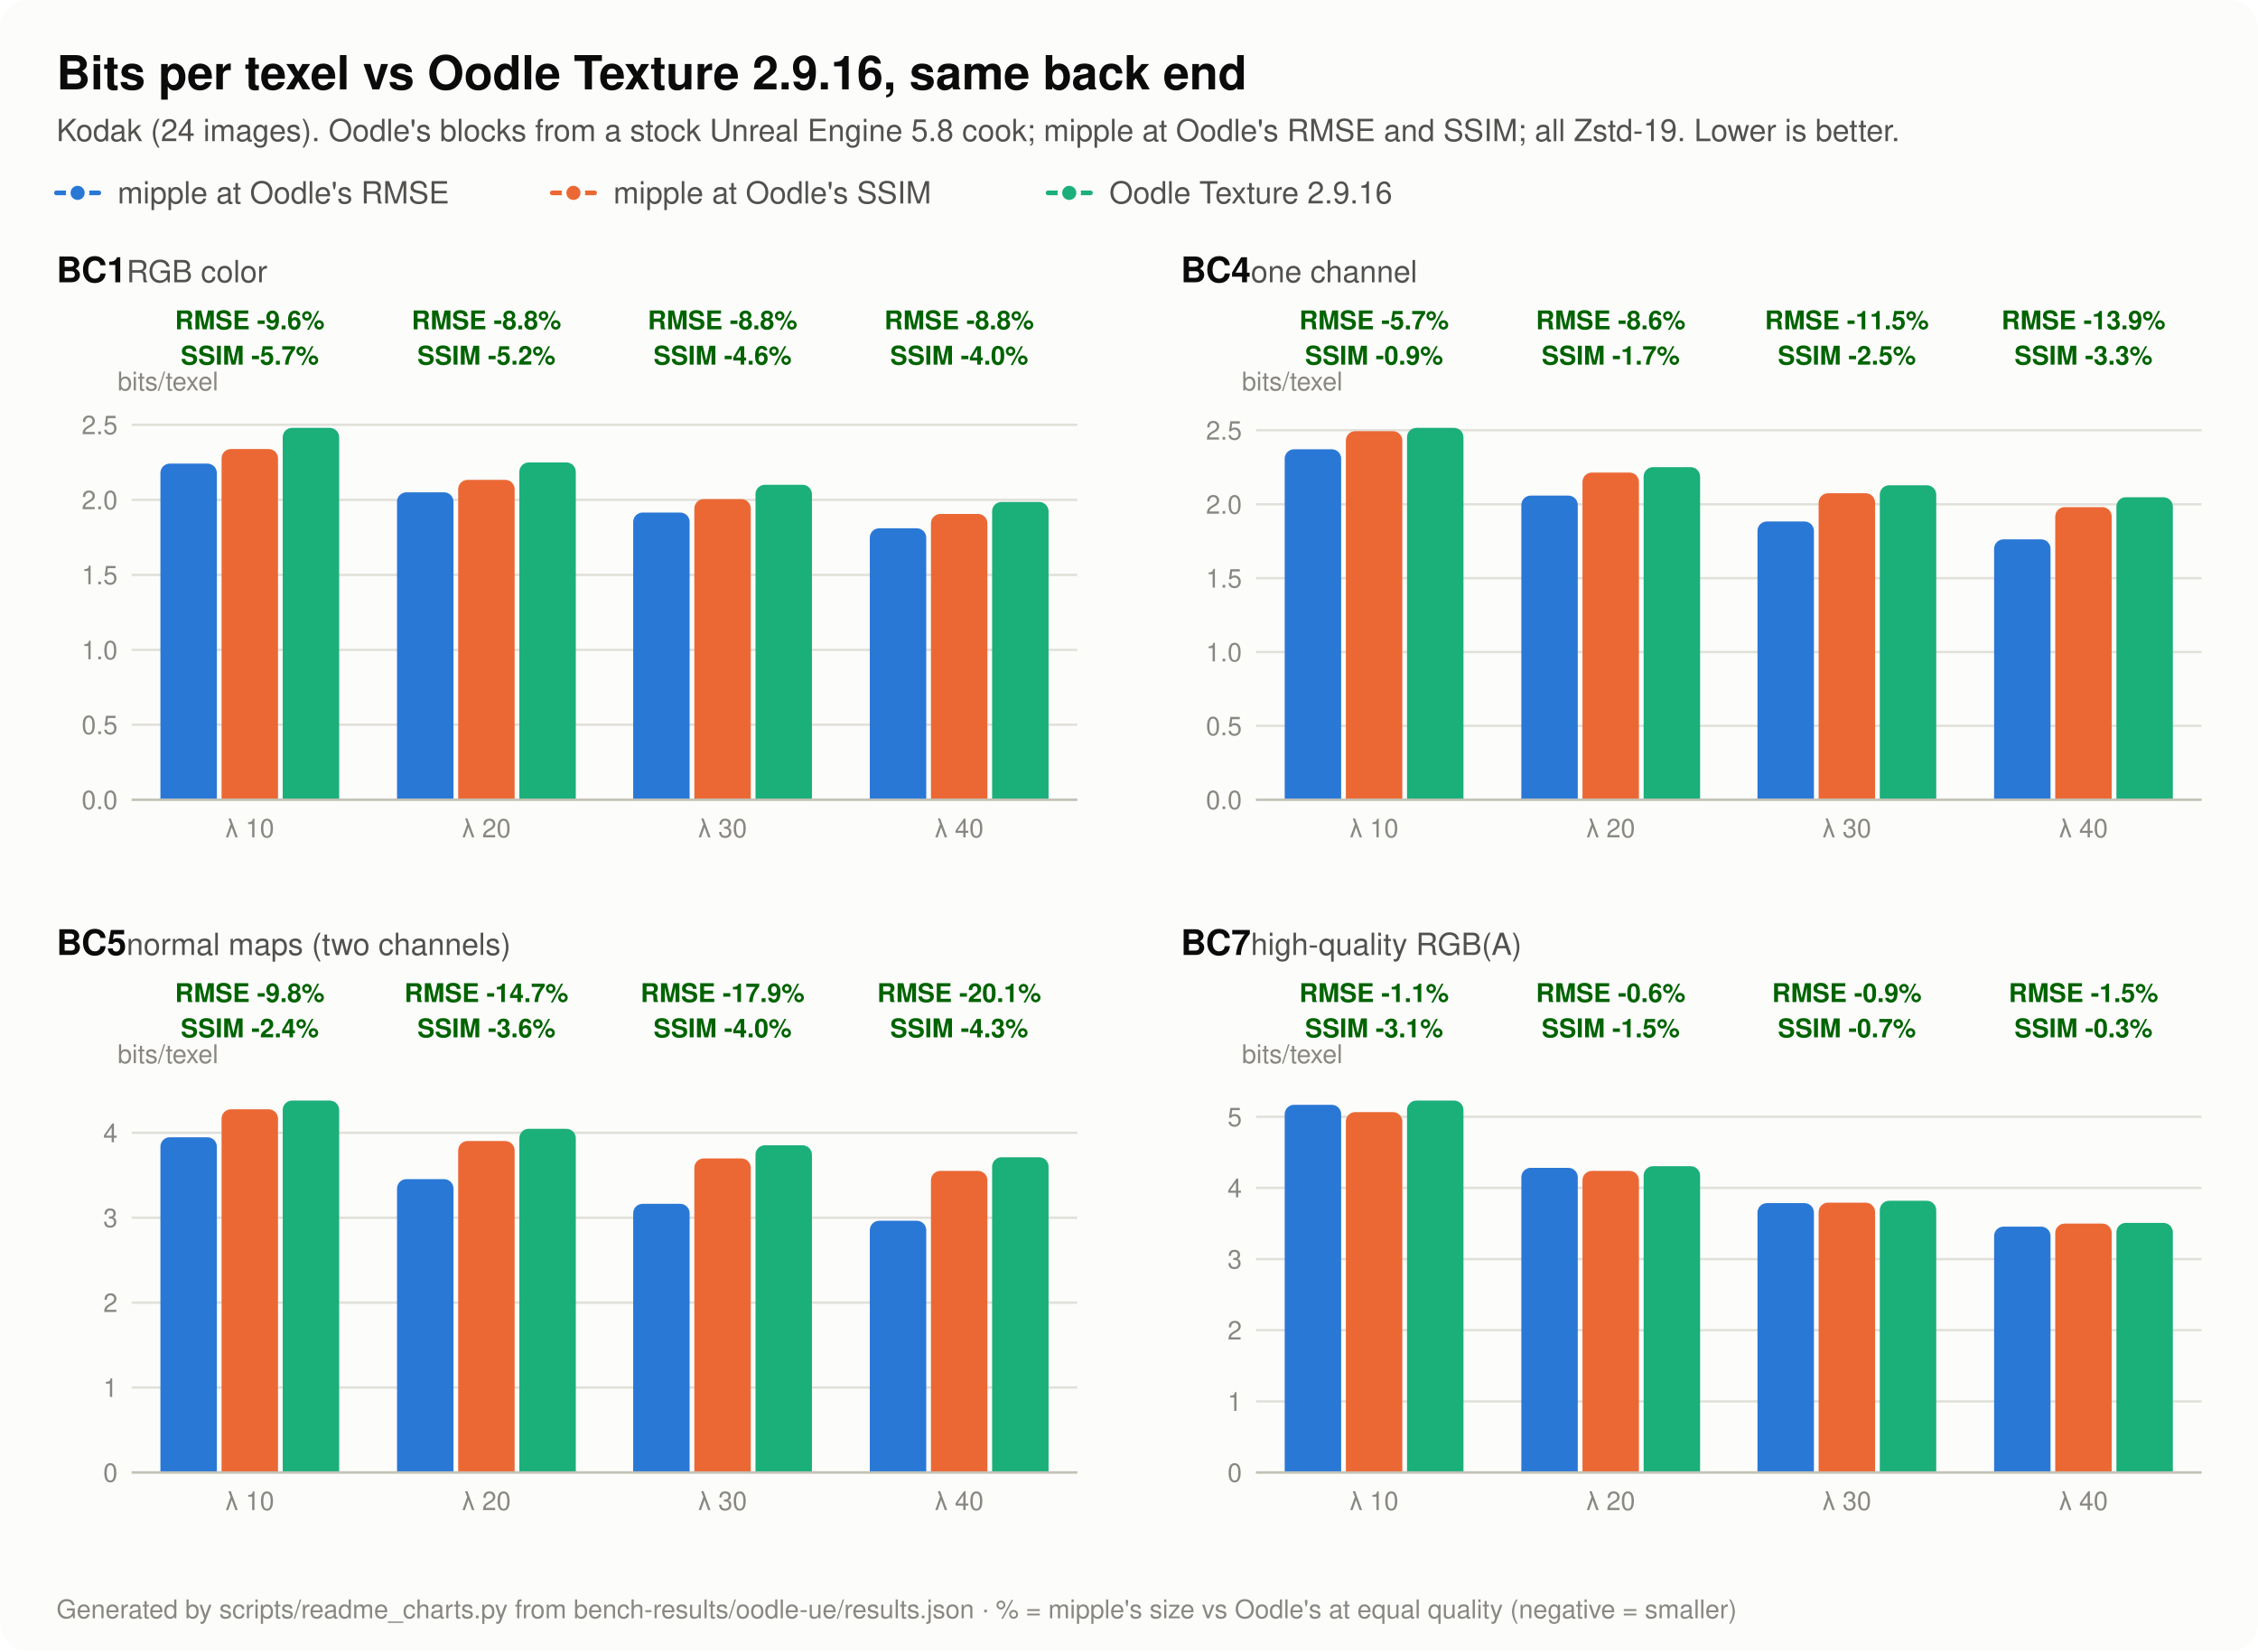
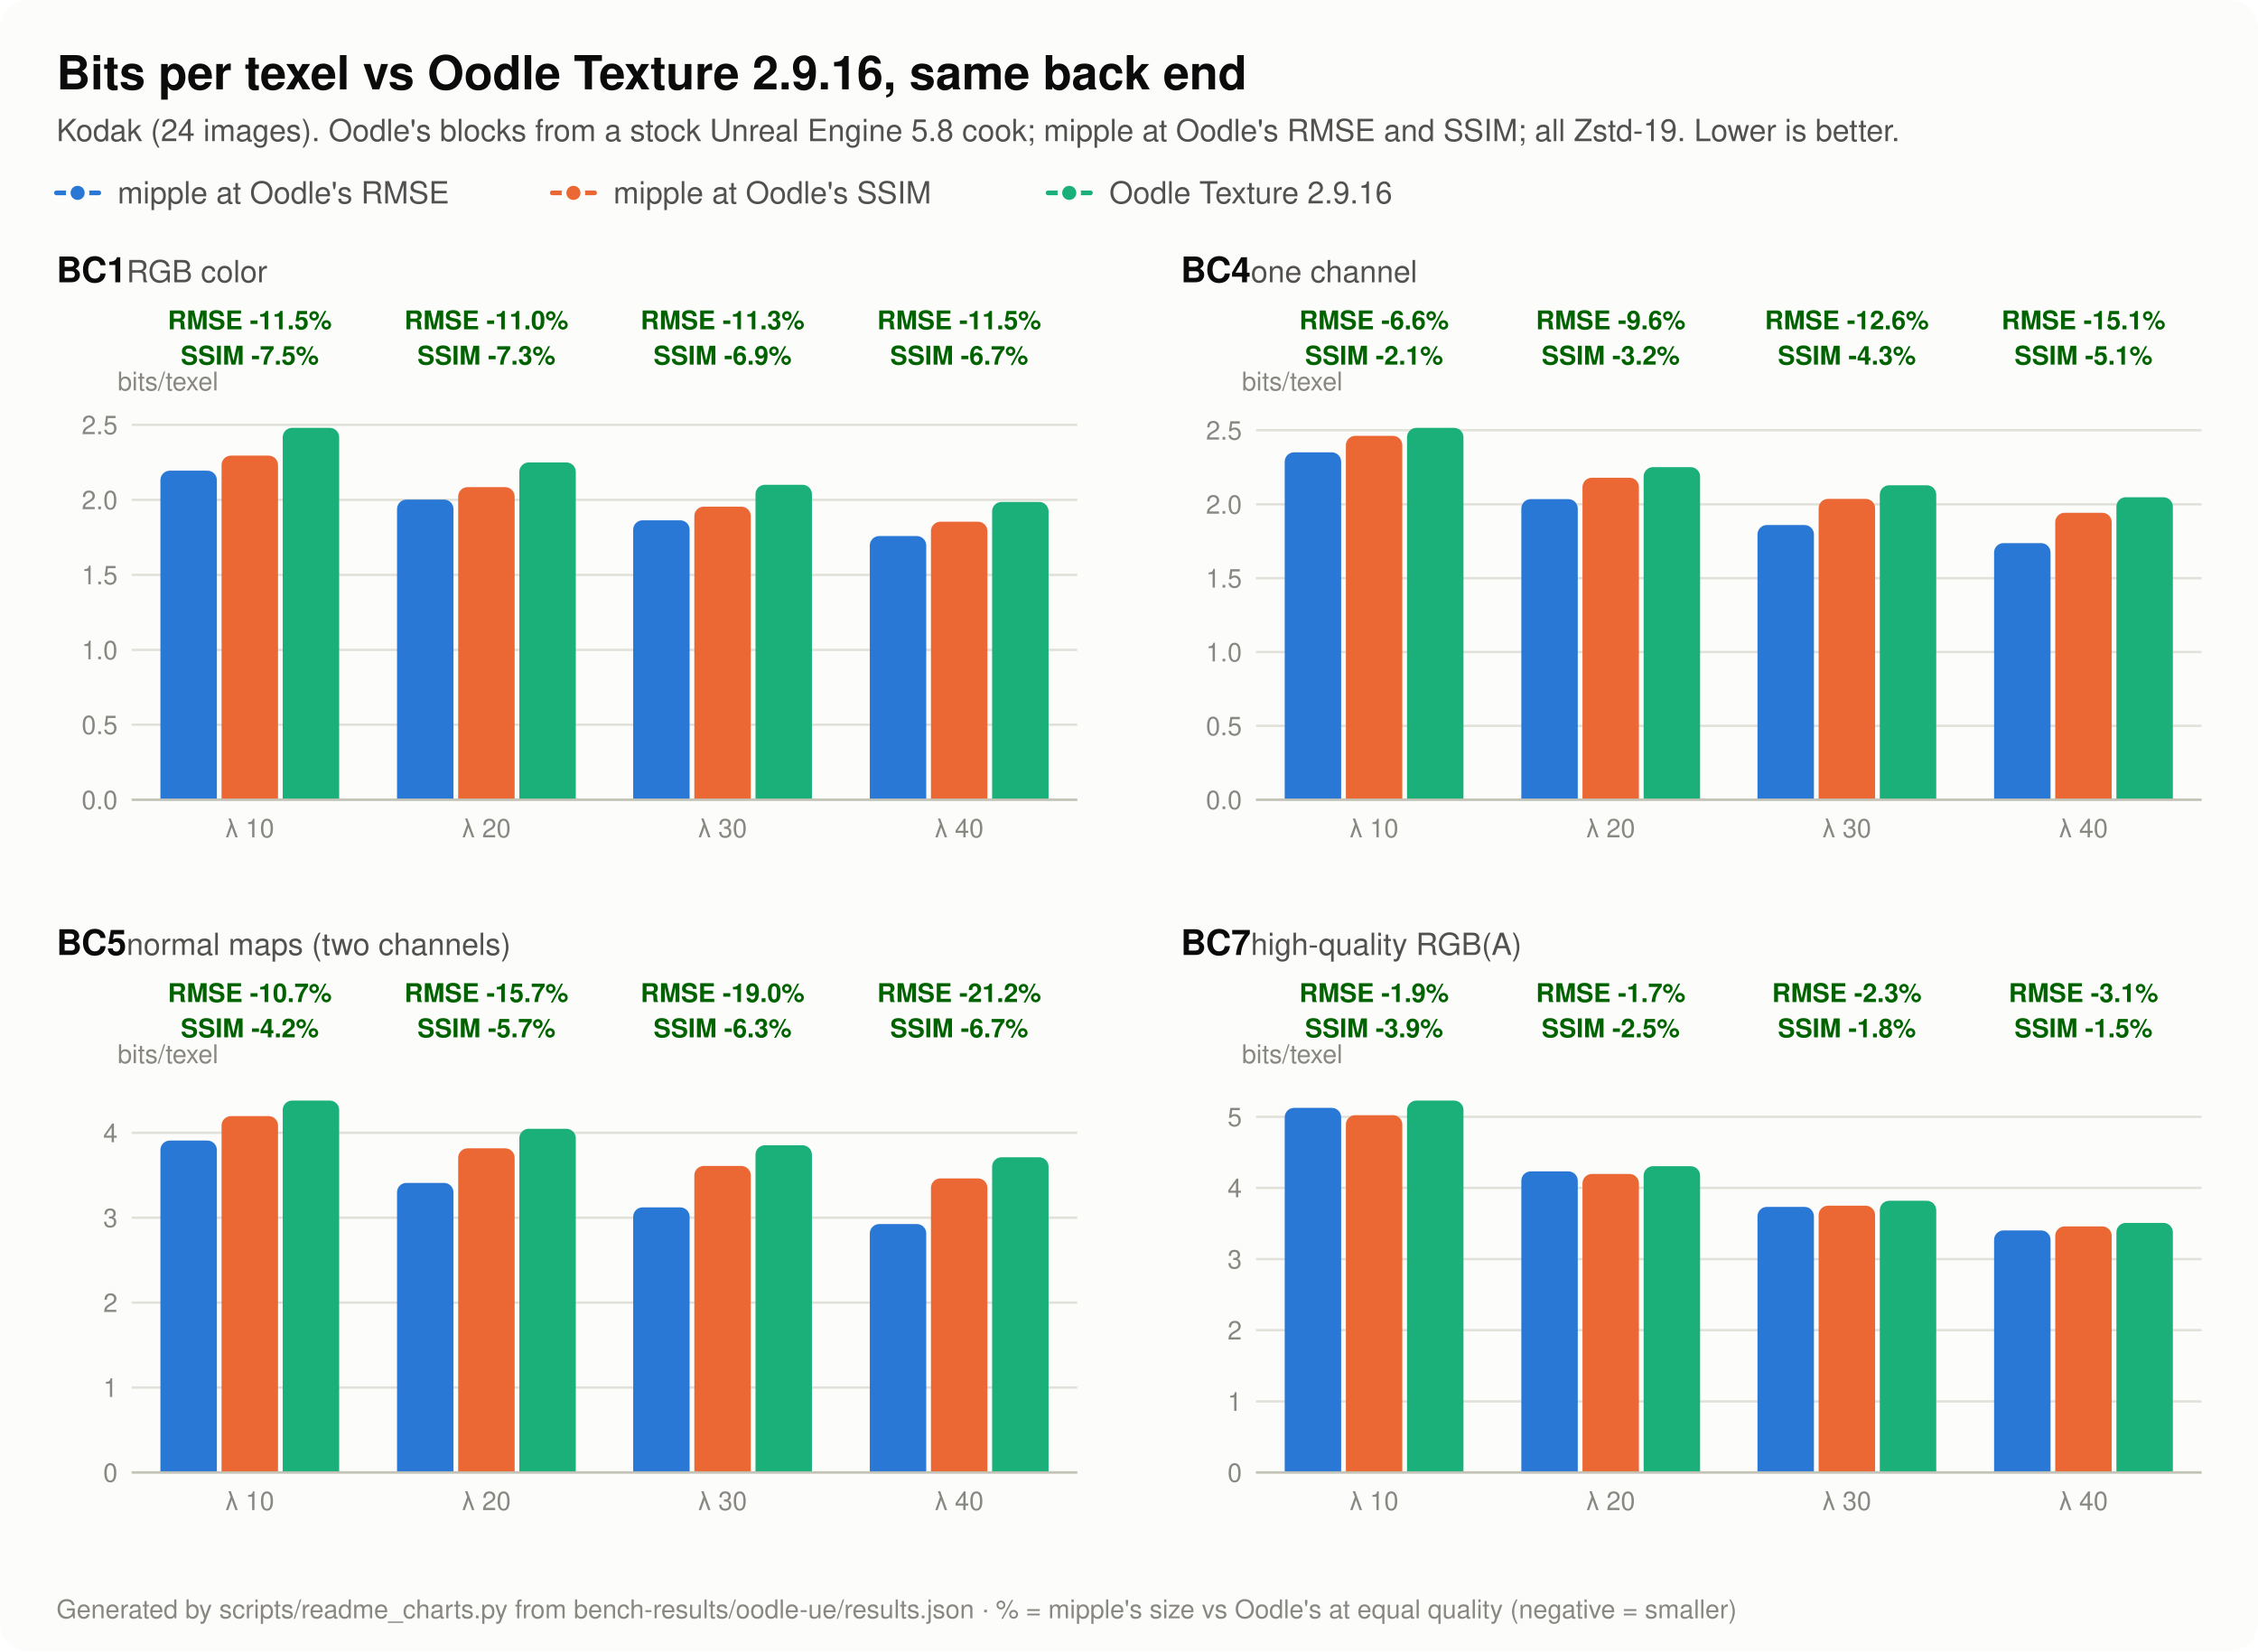
<svg xmlns="http://www.w3.org/2000/svg" width="960" height="702" viewBox="0 0 960 702" role="img" aria-labelledby="t d">
  <style>
  .bg { fill: #fcfcfb; } .ink { fill: #0b0b0b; } .ink2 { fill: #52514e; } .mute { fill: #898781; }
  .grid { stroke: #e1e0d9; } .axis { stroke: #c3c2b7; } .ring { stroke: #fcfcfb; }
  .s0 { stroke: #2a78d6; } .f0 { fill: #2a78d6; }
  .s1 { stroke: #eb6834; } .f1 { fill: #eb6834; }
  .s2 { stroke: #1baf7a; } .f2 { fill: #1baf7a; }
  .s3 { stroke: #8a5cd6; } .f3 { fill: #8a5cd6; }
  .good { fill: #006300; } .wh { stroke: #52514e; }
  @media (prefers-color-scheme: dark) {
    .bg { fill: #1a1a19; } .ink { fill: #f0efec; } .ink2 { fill: #c3c2b7; }
    .grid { stroke: #2c2c2a; } .axis { stroke: #383835; } .ring { stroke: #1a1a19; }
    .s0 { stroke: #3987e5; } .f0 { fill: #3987e5; }
    .s1 { stroke: #d95926; } .f1 { fill: #d95926; }
    .s2 { stroke: #199e70; } .f2 { fill: #199e70; }
    .s3 { stroke: #9d78ea; } .f3 { fill: #9d78ea; }
    .good { fill: #0ca30c; } .wh { stroke: #c3c2b7; }
  }
  text { font-family: system-ui, -apple-system, "Segoe UI", Helvetica, Arial, sans-serif; }
  .num { font-variant-numeric: tabular-nums; }
</style>
  <rect class="bg" width="960" height="702" rx="12" />
  <text class="ink" x="24" y="38" font-size="20" font-weight="600">Bits per texel vs Oodle Texture 2.9.16, same back end</text>
  <text class="ink2" x="24" y="60" font-size="13">Kodak (24 images). Oodle's blocks from a stock Unreal Engine 5.8 cook; mipple at Oodle's RMSE and SSIM; all Zstd-19. Lower is better.</text>
  <line class="s0" x1="24" y1="82" x2="42" y2="82" stroke-width="2" stroke-linecap="round" />
  <circle class="f0 ring" cx="33" cy="82" r="4" stroke-width="2" />
  <text class="ink2" x="50" y="86.5" font-size="13">mipple at Oodle's RMSE</text>
  <line class="s1" x1="234.8" y1="82" x2="252.8" y2="82" stroke-width="2" stroke-linecap="round" />
  <circle class="f1 ring" cx="243.8" cy="82" r="4" stroke-width="2" />
  <text class="ink2" x="260.8" y="86.5" font-size="13">mipple at Oodle's SSIM</text>
  <line class="s2" x1="445.6" y1="82" x2="463.6" y2="82" stroke-width="2" stroke-linecap="round" />
  <circle class="f2 ring" cx="454.6" cy="82" r="4" stroke-width="2" />
  <text class="ink2" x="471.6" y="86.5" font-size="13">Oodle Texture 2.9.16</text>
  <text class="ink" x="24" y="120" font-size="15" font-weight="600">BC1<tspan class="ink2" font-weight="400" font-size="13">  RGB color</tspan>
  </text>
  <line class="grid" x1="56" x2="458" y1="340.0" y2="340.0" stroke-width="1" />
  <text class="mute num" x="50" y="344.0" font-size="11" text-anchor="end">0.0</text>
  <line class="grid" x1="56" x2="458" y1="308.1" y2="308.1" stroke-width="1" />
  <text class="mute num" x="50" y="312.1" font-size="11" text-anchor="end">0.5</text>
  <line class="grid" x1="56" x2="458" y1="276.3" y2="276.3" stroke-width="1" />
  <text class="mute num" x="50" y="280.3" font-size="11" text-anchor="end">1.0</text>
  <line class="grid" x1="56" x2="458" y1="244.4" y2="244.4" stroke-width="1" />
  <text class="mute num" x="50" y="248.4" font-size="11" text-anchor="end">1.5</text>
  <line class="grid" x1="56" x2="458" y1="212.5" y2="212.5" stroke-width="1" />
  <text class="mute num" x="50" y="216.5" font-size="11" text-anchor="end">2.0</text>
  <line class="grid" x1="56" x2="458" y1="180.6" y2="180.6" stroke-width="1" />
  <text class="mute num" x="50" y="184.6" font-size="11" text-anchor="end">2.5</text>
  <text class="mute" x="50" y="166" font-size="11" text-anchor="start">bits/texel</text>
-   <path class="f0" d="M68.2,340 V201.1 a4,4 0 0 1 4,-4 h16.0 a4,4 0 0 1 4,4 V340 z" />
-   <path class="f1" d="M94.2,340 V194.9 a4,4 0 0 1 4,-4 h16.0 a4,4 0 0 1 4,4 V340 z" />
+   <path class="f0" d="M68.2,340 V204.1 a4,4 0 0 1 4,-4 h16.0 a4,4 0 0 1 4,4 V340 z" />
+   <path class="f1" d="M94.2,340 V197.7 a4,4 0 0 1 4,-4 h16.0 a4,4 0 0 1 4,4 V340 z" />
  <path class="f2" d="M120.2,340 V185.9 a4,4 0 0 1 4,-4 h16.0 a4,4 0 0 1 4,4 V340 z" />
-   <text class="good num" x="106.2" y="140" font-size="11" font-weight="600" text-anchor="middle">RMSE -9.6%</text>
-   <text class="good num" x="106.2" y="155" font-size="11" font-weight="600" text-anchor="middle">SSIM -5.7%</text>
+   <text class="good num" x="106.2" y="140" font-size="11" font-weight="600" text-anchor="middle">RMSE -11.5%</text>
+   <text class="good num" x="106.2" y="155" font-size="11" font-weight="600" text-anchor="middle">SSIM -7.5%</text>
  <text class="mute num" x="106.2" y="356" font-size="11" text-anchor="middle">λ 10</text>
-   <path class="f0" d="M168.8,340 V213.3 a4,4 0 0 1 4,-4 h16.0 a4,4 0 0 1 4,4 V340 z" />
-   <path class="f1" d="M194.8,340 V208.0 a4,4 0 0 1 4,-4 h16.0 a4,4 0 0 1 4,4 V340 z" />
+   <path class="f0" d="M168.8,340 V216.4 a4,4 0 0 1 4,-4 h16.0 a4,4 0 0 1 4,4 V340 z" />
+   <path class="f1" d="M194.8,340 V211.1 a4,4 0 0 1 4,-4 h16.0 a4,4 0 0 1 4,4 V340 z" />
  <path class="f2" d="M220.8,340 V200.6 a4,4 0 0 1 4,-4 h16.0 a4,4 0 0 1 4,4 V340 z" />
-   <text class="good num" x="206.8" y="140" font-size="11" font-weight="600" text-anchor="middle">RMSE -8.8%</text>
-   <text class="good num" x="206.8" y="155" font-size="11" font-weight="600" text-anchor="middle">SSIM -5.2%</text>
+   <text class="good num" x="206.8" y="140" font-size="11" font-weight="600" text-anchor="middle">RMSE -11.0%</text>
+   <text class="good num" x="206.8" y="155" font-size="11" font-weight="600" text-anchor="middle">SSIM -7.3%</text>
  <text class="mute num" x="206.8" y="356" font-size="11" text-anchor="middle">λ 20</text>
-   <path class="f0" d="M269.2,340 V221.9 a4,4 0 0 1 4,-4 h16.0 a4,4 0 0 1 4,4 V340 z" />
-   <path class="f1" d="M295.2,340 V216.2 a4,4 0 0 1 4,-4 h16.0 a4,4 0 0 1 4,4 V340 z" />
+   <path class="f0" d="M269.2,340 V225.2 a4,4 0 0 1 4,-4 h16.0 a4,4 0 0 1 4,4 V340 z" />
+   <path class="f1" d="M295.2,340 V219.4 a4,4 0 0 1 4,-4 h16.0 a4,4 0 0 1 4,4 V340 z" />
  <path class="f2" d="M321.2,340 V210.1 a4,4 0 0 1 4,-4 h16.0 a4,4 0 0 1 4,4 V340 z" />
-   <text class="good num" x="307.2" y="140" font-size="11" font-weight="600" text-anchor="middle">RMSE -8.8%</text>
-   <text class="good num" x="307.2" y="155" font-size="11" font-weight="600" text-anchor="middle">SSIM -4.6%</text>
+   <text class="good num" x="307.2" y="140" font-size="11" font-weight="600" text-anchor="middle">RMSE -11.3%</text>
+   <text class="good num" x="307.2" y="155" font-size="11" font-weight="600" text-anchor="middle">SSIM -6.9%</text>
  <text class="mute num" x="307.2" y="356" font-size="11" text-anchor="middle">λ 30</text>
-   <path class="f0" d="M369.8,340 V228.6 a4,4 0 0 1 4,-4 h16.0 a4,4 0 0 1 4,4 V340 z" />
-   <path class="f1" d="M395.8,340 V222.5 a4,4 0 0 1 4,-4 h16.0 a4,4 0 0 1 4,4 V340 z" />
+   <path class="f0" d="M369.8,340 V231.9 a4,4 0 0 1 4,-4 h16.0 a4,4 0 0 1 4,4 V340 z" />
+   <path class="f1" d="M395.8,340 V225.8 a4,4 0 0 1 4,-4 h16.0 a4,4 0 0 1 4,4 V340 z" />
  <path class="f2" d="M421.8,340 V217.4 a4,4 0 0 1 4,-4 h16.0 a4,4 0 0 1 4,4 V340 z" />
-   <text class="good num" x="407.8" y="140" font-size="11" font-weight="600" text-anchor="middle">RMSE -8.8%</text>
-   <text class="good num" x="407.8" y="155" font-size="11" font-weight="600" text-anchor="middle">SSIM -4.0%</text>
+   <text class="good num" x="407.8" y="140" font-size="11" font-weight="600" text-anchor="middle">RMSE -11.5%</text>
+   <text class="good num" x="407.8" y="155" font-size="11" font-weight="600" text-anchor="middle">SSIM -6.7%</text>
  <text class="mute num" x="407.8" y="356" font-size="11" text-anchor="middle">λ 40</text>
  <line class="axis" x1="56" x2="458" y1="340" y2="340" stroke-width="1" />
  <text class="ink" x="502" y="120" font-size="15" font-weight="600">BC4<tspan class="ink2" font-weight="400" font-size="13">  one channel</tspan>
  </text>
  <line class="grid" x1="534" x2="936" y1="340.0" y2="340.0" stroke-width="1" />
  <text class="mute num" x="528" y="344.0" font-size="11" text-anchor="end">0.0</text>
  <line class="grid" x1="534" x2="936" y1="308.6" y2="308.6" stroke-width="1" />
  <text class="mute num" x="528" y="312.6" font-size="11" text-anchor="end">0.5</text>
  <line class="grid" x1="534" x2="936" y1="277.2" y2="277.2" stroke-width="1" />
  <text class="mute num" x="528" y="281.2" font-size="11" text-anchor="end">1.0</text>
  <line class="grid" x1="534" x2="936" y1="245.8" y2="245.8" stroke-width="1" />
  <text class="mute num" x="528" y="249.8" font-size="11" text-anchor="end">1.5</text>
  <line class="grid" x1="534" x2="936" y1="214.4" y2="214.4" stroke-width="1" />
  <text class="mute num" x="528" y="218.4" font-size="11" text-anchor="end">2.0</text>
  <line class="grid" x1="534" x2="936" y1="182.9" y2="182.9" stroke-width="1" />
  <text class="mute num" x="528" y="186.9" font-size="11" text-anchor="end">2.5</text>
  <text class="mute" x="528" y="166" font-size="11" text-anchor="start">bits/texel</text>
-   <path class="f0" d="M546.2,340 V195.0 a4,4 0 0 1 4,-4 h16.0 a4,4 0 0 1 4,4 V340 z" />
-   <path class="f1" d="M572.2,340 V187.3 a4,4 0 0 1 4,-4 h16.0 a4,4 0 0 1 4,4 V340 z" />
+   <path class="f0" d="M546.2,340 V196.3 a4,4 0 0 1 4,-4 h16.0 a4,4 0 0 1 4,4 V340 z" />
+   <path class="f1" d="M572.2,340 V189.3 a4,4 0 0 1 4,-4 h16.0 a4,4 0 0 1 4,4 V340 z" />
  <path class="f2" d="M598.2,340 V185.9 a4,4 0 0 1 4,-4 h16.0 a4,4 0 0 1 4,4 V340 z" />
-   <text class="good num" x="584.2" y="140" font-size="11" font-weight="600" text-anchor="middle">RMSE -5.7%</text>
-   <text class="good num" x="584.2" y="155" font-size="11" font-weight="600" text-anchor="middle">SSIM -0.9%</text>
+   <text class="good num" x="584.2" y="140" font-size="11" font-weight="600" text-anchor="middle">RMSE -6.6%</text>
+   <text class="good num" x="584.2" y="155" font-size="11" font-weight="600" text-anchor="middle">SSIM -2.1%</text>
  <text class="mute num" x="584.2" y="356" font-size="11" text-anchor="middle">λ 10</text>
-   <path class="f0" d="M646.8,340 V214.7 a4,4 0 0 1 4,-4 h16.0 a4,4 0 0 1 4,4 V340 z" />
-   <path class="f1" d="M672.8,340 V204.9 a4,4 0 0 1 4,-4 h16.0 a4,4 0 0 1 4,4 V340 z" />
+   <path class="f0" d="M646.8,340 V216.2 a4,4 0 0 1 4,-4 h16.0 a4,4 0 0 1 4,4 V340 z" />
+   <path class="f1" d="M672.8,340 V207.1 a4,4 0 0 1 4,-4 h16.0 a4,4 0 0 1 4,4 V340 z" />
  <path class="f2" d="M698.8,340 V202.6 a4,4 0 0 1 4,-4 h16.0 a4,4 0 0 1 4,4 V340 z" />
-   <text class="good num" x="684.8" y="140" font-size="11" font-weight="600" text-anchor="middle">RMSE -8.6%</text>
-   <text class="good num" x="684.8" y="155" font-size="11" font-weight="600" text-anchor="middle">SSIM -1.7%</text>
+   <text class="good num" x="684.8" y="140" font-size="11" font-weight="600" text-anchor="middle">RMSE -9.6%</text>
+   <text class="good num" x="684.8" y="155" font-size="11" font-weight="600" text-anchor="middle">SSIM -3.2%</text>
  <text class="mute num" x="684.8" y="356" font-size="11" text-anchor="middle">λ 20</text>
-   <path class="f0" d="M747.2,340 V225.7 a4,4 0 0 1 4,-4 h16.0 a4,4 0 0 1 4,4 V340 z" />
-   <path class="f1" d="M773.2,340 V213.7 a4,4 0 0 1 4,-4 h16.0 a4,4 0 0 1 4,4 V340 z" />
+   <path class="f0" d="M747.2,340 V227.2 a4,4 0 0 1 4,-4 h16.0 a4,4 0 0 1 4,4 V340 z" />
+   <path class="f1" d="M773.2,340 V216.1 a4,4 0 0 1 4,-4 h16.0 a4,4 0 0 1 4,4 V340 z" />
  <path class="f2" d="M799.2,340 V210.3 a4,4 0 0 1 4,-4 h16.0 a4,4 0 0 1 4,4 V340 z" />
-   <text class="good num" x="785.2" y="140" font-size="11" font-weight="600" text-anchor="middle">RMSE -11.5%</text>
-   <text class="good num" x="785.2" y="155" font-size="11" font-weight="600" text-anchor="middle">SSIM -2.5%</text>
+   <text class="good num" x="785.2" y="140" font-size="11" font-weight="600" text-anchor="middle">RMSE -12.6%</text>
+   <text class="good num" x="785.2" y="155" font-size="11" font-weight="600" text-anchor="middle">SSIM -4.3%</text>
  <text class="mute num" x="785.2" y="356" font-size="11" text-anchor="middle">λ 30</text>
-   <path class="f0" d="M847.8,340 V233.3 a4,4 0 0 1 4,-4 h16.0 a4,4 0 0 1 4,4 V340 z" />
-   <path class="f1" d="M873.8,340 V219.6 a4,4 0 0 1 4,-4 h16.0 a4,4 0 0 1 4,4 V340 z" />
+   <path class="f0" d="M847.8,340 V234.9 a4,4 0 0 1 4,-4 h16.0 a4,4 0 0 1 4,4 V340 z" />
+   <path class="f1" d="M873.8,340 V222.0 a4,4 0 0 1 4,-4 h16.0 a4,4 0 0 1 4,4 V340 z" />
  <path class="f2" d="M899.8,340 V215.4 a4,4 0 0 1 4,-4 h16.0 a4,4 0 0 1 4,4 V340 z" />
-   <text class="good num" x="885.8" y="140" font-size="11" font-weight="600" text-anchor="middle">RMSE -13.9%</text>
-   <text class="good num" x="885.8" y="155" font-size="11" font-weight="600" text-anchor="middle">SSIM -3.3%</text>
+   <text class="good num" x="885.8" y="140" font-size="11" font-weight="600" text-anchor="middle">RMSE -15.1%</text>
+   <text class="good num" x="885.8" y="155" font-size="11" font-weight="600" text-anchor="middle">SSIM -5.1%</text>
  <text class="mute num" x="885.8" y="356" font-size="11" text-anchor="middle">λ 40</text>
  <line class="axis" x1="534" x2="936" y1="340" y2="340" stroke-width="1" />
  <text class="ink" x="24" y="406" font-size="15" font-weight="600">BC5<tspan class="ink2" font-weight="400" font-size="13">  normal maps (two channels)</tspan>
  </text>
  <line class="grid" x1="56" x2="458" y1="626.0" y2="626.0" stroke-width="1" />
  <text class="mute num" x="50" y="630.0" font-size="11" text-anchor="end">0</text>
  <line class="grid" x1="56" x2="458" y1="589.9" y2="589.9" stroke-width="1" />
  <text class="mute num" x="50" y="593.9" font-size="11" text-anchor="end">1</text>
  <line class="grid" x1="56" x2="458" y1="553.8" y2="553.8" stroke-width="1" />
  <text class="mute num" x="50" y="557.8" font-size="11" text-anchor="end">2</text>
  <line class="grid" x1="56" x2="458" y1="517.7" y2="517.7" stroke-width="1" />
  <text class="mute num" x="50" y="521.7" font-size="11" text-anchor="end">3</text>
  <line class="grid" x1="56" x2="458" y1="481.6" y2="481.6" stroke-width="1" />
  <text class="mute num" x="50" y="485.6" font-size="11" text-anchor="end">4</text>
  <text class="mute" x="50" y="452" font-size="11" text-anchor="start">bits/texel</text>
-   <path class="f0" d="M68.2,626 V487.5 a4,4 0 0 1 4,-4 h16.0 a4,4 0 0 1 4,4 V626 z" />
-   <path class="f1" d="M94.2,626 V475.6 a4,4 0 0 1 4,-4 h16.0 a4,4 0 0 1 4,4 V626 z" />
+   <path class="f0" d="M68.2,626 V488.9 a4,4 0 0 1 4,-4 h16.0 a4,4 0 0 1 4,4 V626 z" />
+   <path class="f1" d="M94.2,626 V478.5 a4,4 0 0 1 4,-4 h16.0 a4,4 0 0 1 4,4 V626 z" />
  <path class="f2" d="M120.2,626 V471.9 a4,4 0 0 1 4,-4 h16.0 a4,4 0 0 1 4,4 V626 z" />
-   <text class="good num" x="106.2" y="426" font-size="11" font-weight="600" text-anchor="middle">RMSE -9.8%</text>
-   <text class="good num" x="106.2" y="441" font-size="11" font-weight="600" text-anchor="middle">SSIM -2.4%</text>
+   <text class="good num" x="106.2" y="426" font-size="11" font-weight="600" text-anchor="middle">RMSE -10.7%</text>
+   <text class="good num" x="106.2" y="441" font-size="11" font-weight="600" text-anchor="middle">SSIM -4.2%</text>
  <text class="mute num" x="106.2" y="642" font-size="11" text-anchor="middle">λ 10</text>
-   <path class="f0" d="M168.8,626 V505.3 a4,4 0 0 1 4,-4 h16.0 a4,4 0 0 1 4,4 V626 z" />
-   <path class="f1" d="M194.8,626 V489.1 a4,4 0 0 1 4,-4 h16.0 a4,4 0 0 1 4,4 V626 z" />
+   <path class="f0" d="M168.8,626 V506.9 a4,4 0 0 1 4,-4 h16.0 a4,4 0 0 1 4,4 V626 z" />
+   <path class="f1" d="M194.8,626 V492.2 a4,4 0 0 1 4,-4 h16.0 a4,4 0 0 1 4,4 V626 z" />
  <path class="f2" d="M220.8,626 V483.9 a4,4 0 0 1 4,-4 h16.0 a4,4 0 0 1 4,4 V626 z" />
-   <text class="good num" x="206.8" y="426" font-size="11" font-weight="600" text-anchor="middle">RMSE -14.7%</text>
-   <text class="good num" x="206.8" y="441" font-size="11" font-weight="600" text-anchor="middle">SSIM -3.6%</text>
+   <text class="good num" x="206.8" y="426" font-size="11" font-weight="600" text-anchor="middle">RMSE -15.7%</text>
+   <text class="good num" x="206.8" y="441" font-size="11" font-weight="600" text-anchor="middle">SSIM -5.7%</text>
  <text class="mute num" x="206.8" y="642" font-size="11" text-anchor="middle">λ 20</text>
-   <path class="f0" d="M269.2,626 V515.8 a4,4 0 0 1 4,-4 h16.0 a4,4 0 0 1 4,4 V626 z" />
-   <path class="f1" d="M295.2,626 V496.5 a4,4 0 0 1 4,-4 h16.0 a4,4 0 0 1 4,4 V626 z" />
+   <path class="f0" d="M269.2,626 V517.3 a4,4 0 0 1 4,-4 h16.0 a4,4 0 0 1 4,4 V626 z" />
+   <path class="f1" d="M295.2,626 V499.7 a4,4 0 0 1 4,-4 h16.0 a4,4 0 0 1 4,4 V626 z" />
  <path class="f2" d="M321.2,626 V490.9 a4,4 0 0 1 4,-4 h16.0 a4,4 0 0 1 4,4 V626 z" />
-   <text class="good num" x="307.2" y="426" font-size="11" font-weight="600" text-anchor="middle">RMSE -17.9%</text>
-   <text class="good num" x="307.2" y="441" font-size="11" font-weight="600" text-anchor="middle">SSIM -4.0%</text>
+   <text class="good num" x="307.2" y="426" font-size="11" font-weight="600" text-anchor="middle">RMSE -19.0%</text>
+   <text class="good num" x="307.2" y="441" font-size="11" font-weight="600" text-anchor="middle">SSIM -6.3%</text>
  <text class="mute num" x="307.2" y="642" font-size="11" text-anchor="middle">λ 30</text>
-   <path class="f0" d="M369.8,626 V523.0 a4,4 0 0 1 4,-4 h16.0 a4,4 0 0 1 4,4 V626 z" />
-   <path class="f1" d="M395.8,626 V501.8 a4,4 0 0 1 4,-4 h16.0 a4,4 0 0 1 4,4 V626 z" />
+   <path class="f0" d="M369.8,626 V524.4 a4,4 0 0 1 4,-4 h16.0 a4,4 0 0 1 4,4 V626 z" />
+   <path class="f1" d="M395.8,626 V505.0 a4,4 0 0 1 4,-4 h16.0 a4,4 0 0 1 4,4 V626 z" />
  <path class="f2" d="M421.8,626 V496.0 a4,4 0 0 1 4,-4 h16.0 a4,4 0 0 1 4,4 V626 z" />
-   <text class="good num" x="407.8" y="426" font-size="11" font-weight="600" text-anchor="middle">RMSE -20.1%</text>
-   <text class="good num" x="407.8" y="441" font-size="11" font-weight="600" text-anchor="middle">SSIM -4.3%</text>
+   <text class="good num" x="407.8" y="426" font-size="11" font-weight="600" text-anchor="middle">RMSE -21.2%</text>
+   <text class="good num" x="407.8" y="441" font-size="11" font-weight="600" text-anchor="middle">SSIM -6.7%</text>
  <text class="mute num" x="407.8" y="642" font-size="11" text-anchor="middle">λ 40</text>
  <line class="axis" x1="56" x2="458" y1="626" y2="626" stroke-width="1" />
  <text class="ink" x="502" y="406" font-size="15" font-weight="600">BC7<tspan class="ink2" font-weight="400" font-size="13">  high-quality RGB(A)</tspan>
  </text>
  <line class="grid" x1="534" x2="936" y1="626.0" y2="626.0" stroke-width="1" />
  <text class="mute num" x="528" y="630.0" font-size="11" text-anchor="end">0</text>
  <line class="grid" x1="534" x2="936" y1="595.8" y2="595.8" stroke-width="1" />
  <text class="mute num" x="528" y="599.8" font-size="11" text-anchor="end">1</text>
  <line class="grid" x1="534" x2="936" y1="565.5" y2="565.5" stroke-width="1" />
  <text class="mute num" x="528" y="569.5" font-size="11" text-anchor="end">2</text>
  <line class="grid" x1="534" x2="936" y1="535.3" y2="535.3" stroke-width="1" />
  <text class="mute num" x="528" y="539.3" font-size="11" text-anchor="end">3</text>
  <line class="grid" x1="534" x2="936" y1="505.0" y2="505.0" stroke-width="1" />
  <text class="mute num" x="528" y="509.0" font-size="11" text-anchor="end">4</text>
  <line class="grid" x1="534" x2="936" y1="474.8" y2="474.8" stroke-width="1" />
  <text class="mute num" x="528" y="478.8" font-size="11" text-anchor="end">5</text>
  <text class="mute" x="528" y="452" font-size="11" text-anchor="start">bits/texel</text>
-   <path class="f0" d="M546.2,626 V473.7 a4,4 0 0 1 4,-4 h16.0 a4,4 0 0 1 4,4 V626 z" />
-   <path class="f1" d="M572.2,626 V476.8 a4,4 0 0 1 4,-4 h16.0 a4,4 0 0 1 4,4 V626 z" />
+   <path class="f0" d="M546.2,626 V475.0 a4,4 0 0 1 4,-4 h16.0 a4,4 0 0 1 4,4 V626 z" />
+   <path class="f1" d="M572.2,626 V478.1 a4,4 0 0 1 4,-4 h16.0 a4,4 0 0 1 4,4 V626 z" />
  <path class="f2" d="M598.2,626 V471.9 a4,4 0 0 1 4,-4 h16.0 a4,4 0 0 1 4,4 V626 z" />
-   <text class="good num" x="584.2" y="426" font-size="11" font-weight="600" text-anchor="middle">RMSE -1.1%</text>
-   <text class="good num" x="584.2" y="441" font-size="11" font-weight="600" text-anchor="middle">SSIM -3.1%</text>
+   <text class="good num" x="584.2" y="426" font-size="11" font-weight="600" text-anchor="middle">RMSE -1.9%</text>
+   <text class="good num" x="584.2" y="441" font-size="11" font-weight="600" text-anchor="middle">SSIM -3.9%</text>
  <text class="mute num" x="584.2" y="642" font-size="11" text-anchor="middle">λ 10</text>
-   <path class="f0" d="M646.8,626 V500.5 a4,4 0 0 1 4,-4 h16.0 a4,4 0 0 1 4,4 V626 z" />
-   <path class="f1" d="M672.8,626 V501.8 a4,4 0 0 1 4,-4 h16.0 a4,4 0 0 1 4,4 V626 z" />
+   <path class="f0" d="M646.8,626 V502.0 a4,4 0 0 1 4,-4 h16.0 a4,4 0 0 1 4,4 V626 z" />
+   <path class="f1" d="M672.8,626 V503.1 a4,4 0 0 1 4,-4 h16.0 a4,4 0 0 1 4,4 V626 z" />
  <path class="f2" d="M698.8,626 V499.8 a4,4 0 0 1 4,-4 h16.0 a4,4 0 0 1 4,4 V626 z" />
-   <text class="good num" x="684.8" y="426" font-size="11" font-weight="600" text-anchor="middle">RMSE -0.6%</text>
-   <text class="good num" x="684.8" y="441" font-size="11" font-weight="600" text-anchor="middle">SSIM -1.5%</text>
+   <text class="good num" x="684.8" y="426" font-size="11" font-weight="600" text-anchor="middle">RMSE -1.7%</text>
+   <text class="good num" x="684.8" y="441" font-size="11" font-weight="600" text-anchor="middle">SSIM -2.5%</text>
  <text class="mute num" x="684.8" y="642" font-size="11" text-anchor="middle">λ 20</text>
-   <path class="f0" d="M747.2,626 V515.5 a4,4 0 0 1 4,-4 h16.0 a4,4 0 0 1 4,4 V626 z" />
-   <path class="f1" d="M773.2,626 V515.3 a4,4 0 0 1 4,-4 h16.0 a4,4 0 0 1 4,4 V626 z" />
+   <path class="f0" d="M747.2,626 V517.1 a4,4 0 0 1 4,-4 h16.0 a4,4 0 0 1 4,4 V626 z" />
+   <path class="f1" d="M773.2,626 V516.6 a4,4 0 0 1 4,-4 h16.0 a4,4 0 0 1 4,4 V626 z" />
  <path class="f2" d="M799.2,626 V514.5 a4,4 0 0 1 4,-4 h16.0 a4,4 0 0 1 4,4 V626 z" />
-   <text class="good num" x="785.2" y="426" font-size="11" font-weight="600" text-anchor="middle">RMSE -0.9%</text>
-   <text class="good num" x="785.2" y="441" font-size="11" font-weight="600" text-anchor="middle">SSIM -0.7%</text>
+   <text class="good num" x="785.2" y="426" font-size="11" font-weight="600" text-anchor="middle">RMSE -2.3%</text>
+   <text class="good num" x="785.2" y="441" font-size="11" font-weight="600" text-anchor="middle">SSIM -1.8%</text>
  <text class="mute num" x="785.2" y="642" font-size="11" text-anchor="middle">λ 30</text>
-   <path class="f0" d="M847.8,626 V525.5 a4,4 0 0 1 4,-4 h16.0 a4,4 0 0 1 4,4 V626 z" />
-   <path class="f1" d="M873.8,626 V524.2 a4,4 0 0 1 4,-4 h16.0 a4,4 0 0 1 4,4 V626 z" />
+   <path class="f0" d="M847.8,626 V527.1 a4,4 0 0 1 4,-4 h16.0 a4,4 0 0 1 4,4 V626 z" />
+   <path class="f1" d="M873.8,626 V525.4 a4,4 0 0 1 4,-4 h16.0 a4,4 0 0 1 4,4 V626 z" />
  <path class="f2" d="M899.8,626 V523.9 a4,4 0 0 1 4,-4 h16.0 a4,4 0 0 1 4,4 V626 z" />
-   <text class="good num" x="885.8" y="426" font-size="11" font-weight="600" text-anchor="middle">RMSE -1.5%</text>
-   <text class="good num" x="885.8" y="441" font-size="11" font-weight="600" text-anchor="middle">SSIM -0.3%</text>
+   <text class="good num" x="885.8" y="426" font-size="11" font-weight="600" text-anchor="middle">RMSE -3.1%</text>
+   <text class="good num" x="885.8" y="441" font-size="11" font-weight="600" text-anchor="middle">SSIM -1.5%</text>
  <text class="mute num" x="885.8" y="642" font-size="11" text-anchor="middle">λ 40</text>
  <line class="axis" x1="534" x2="936" y1="626" y2="626" stroke-width="1" />
  <text class="mute" x="24" y="688" font-size="11">Generated by scripts/readme_charts.py from bench-results/oodle-ue/results.json · % = mipple's size vs Oodle's at equal quality (negative = smaller)</text>
</svg>
